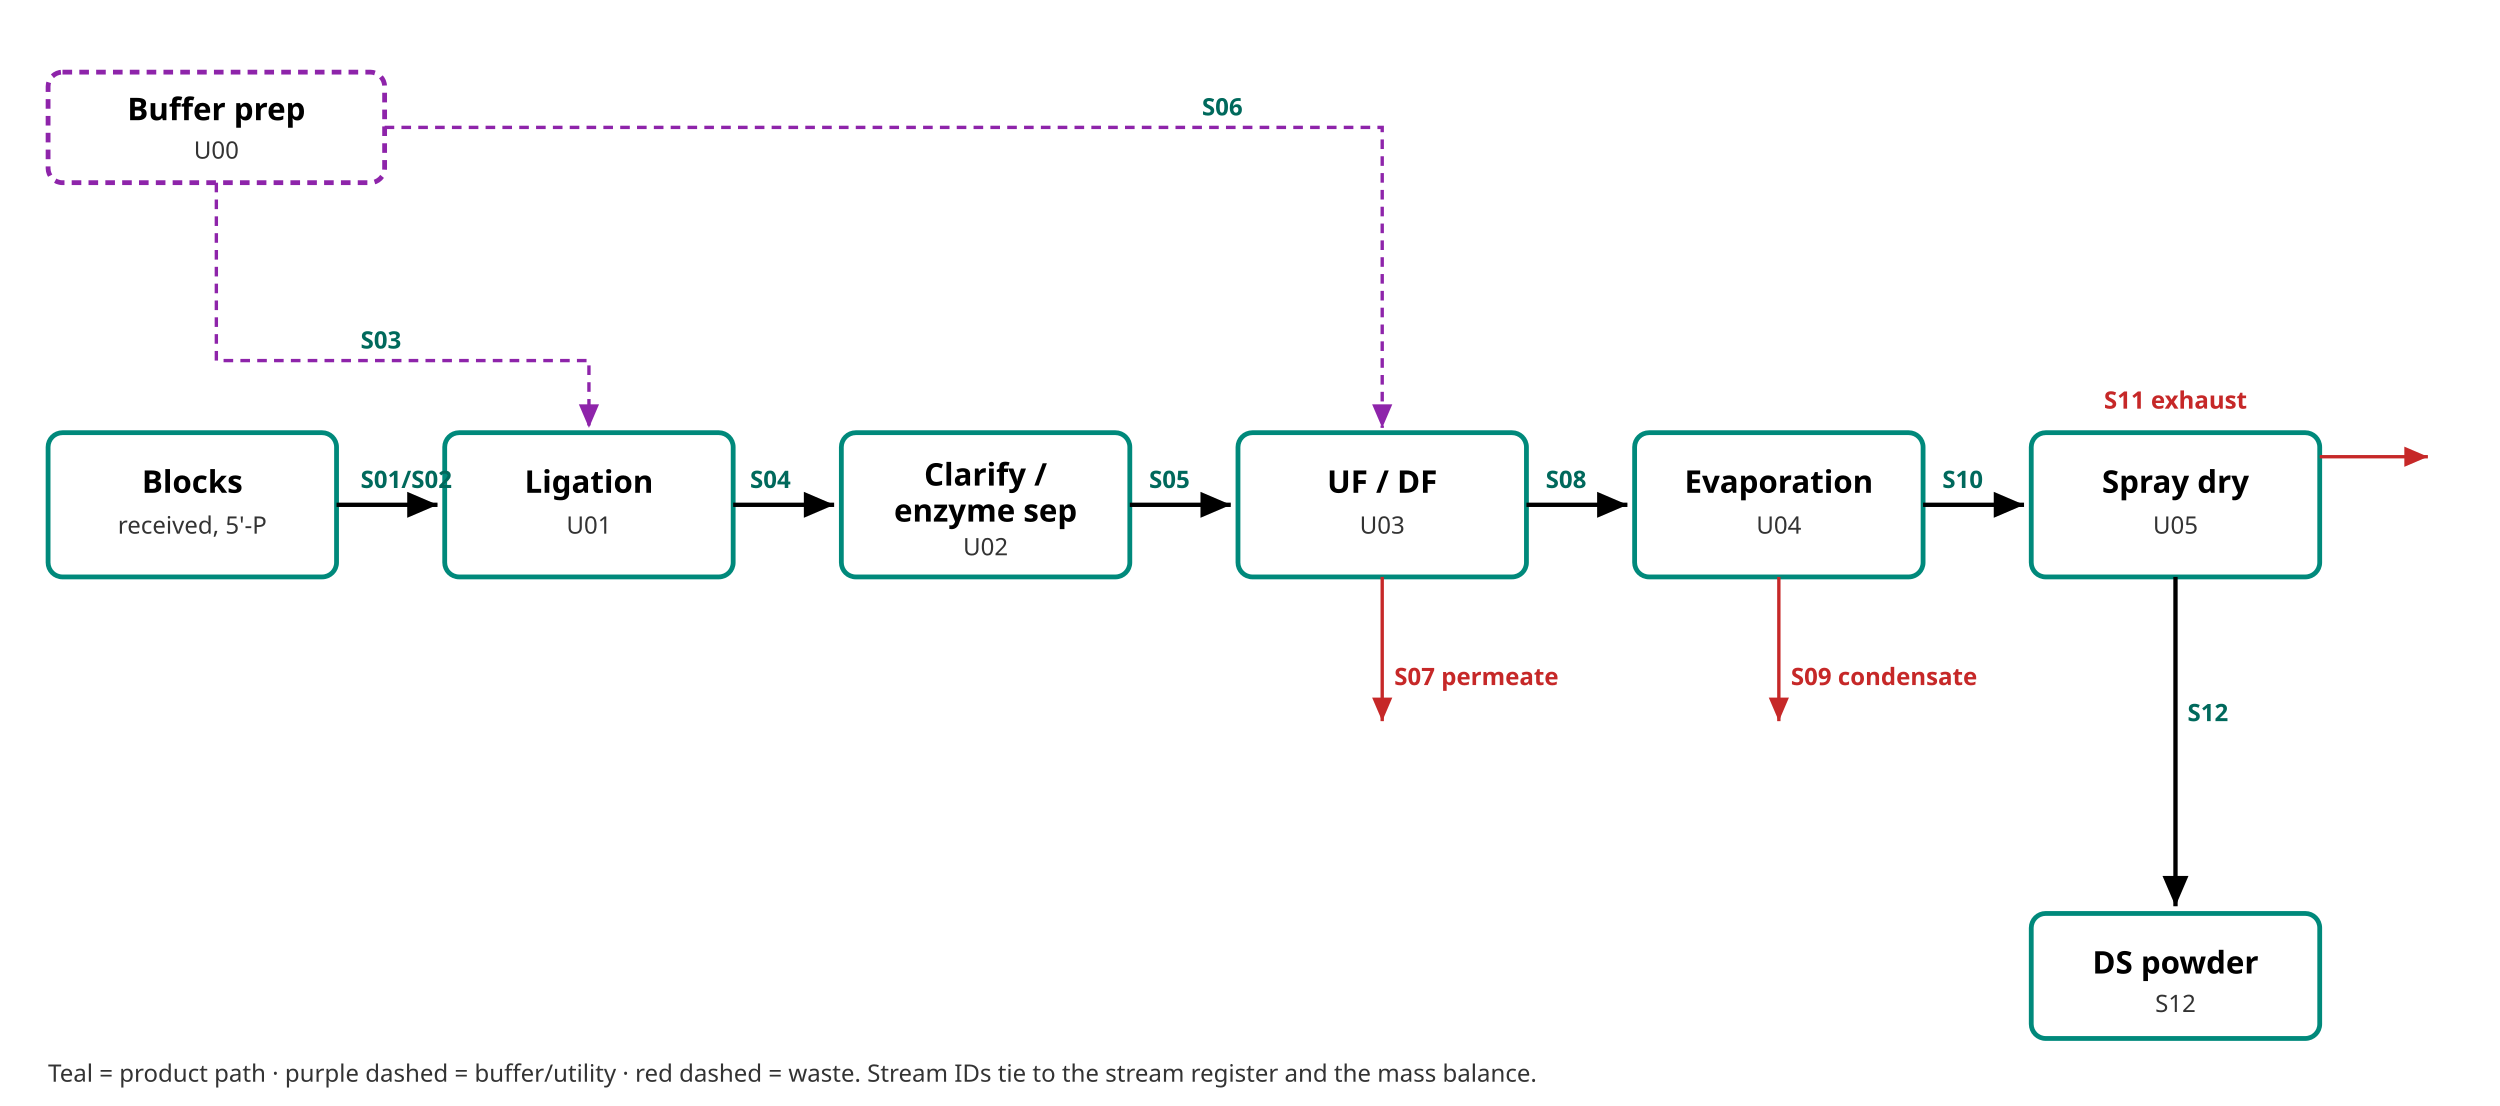
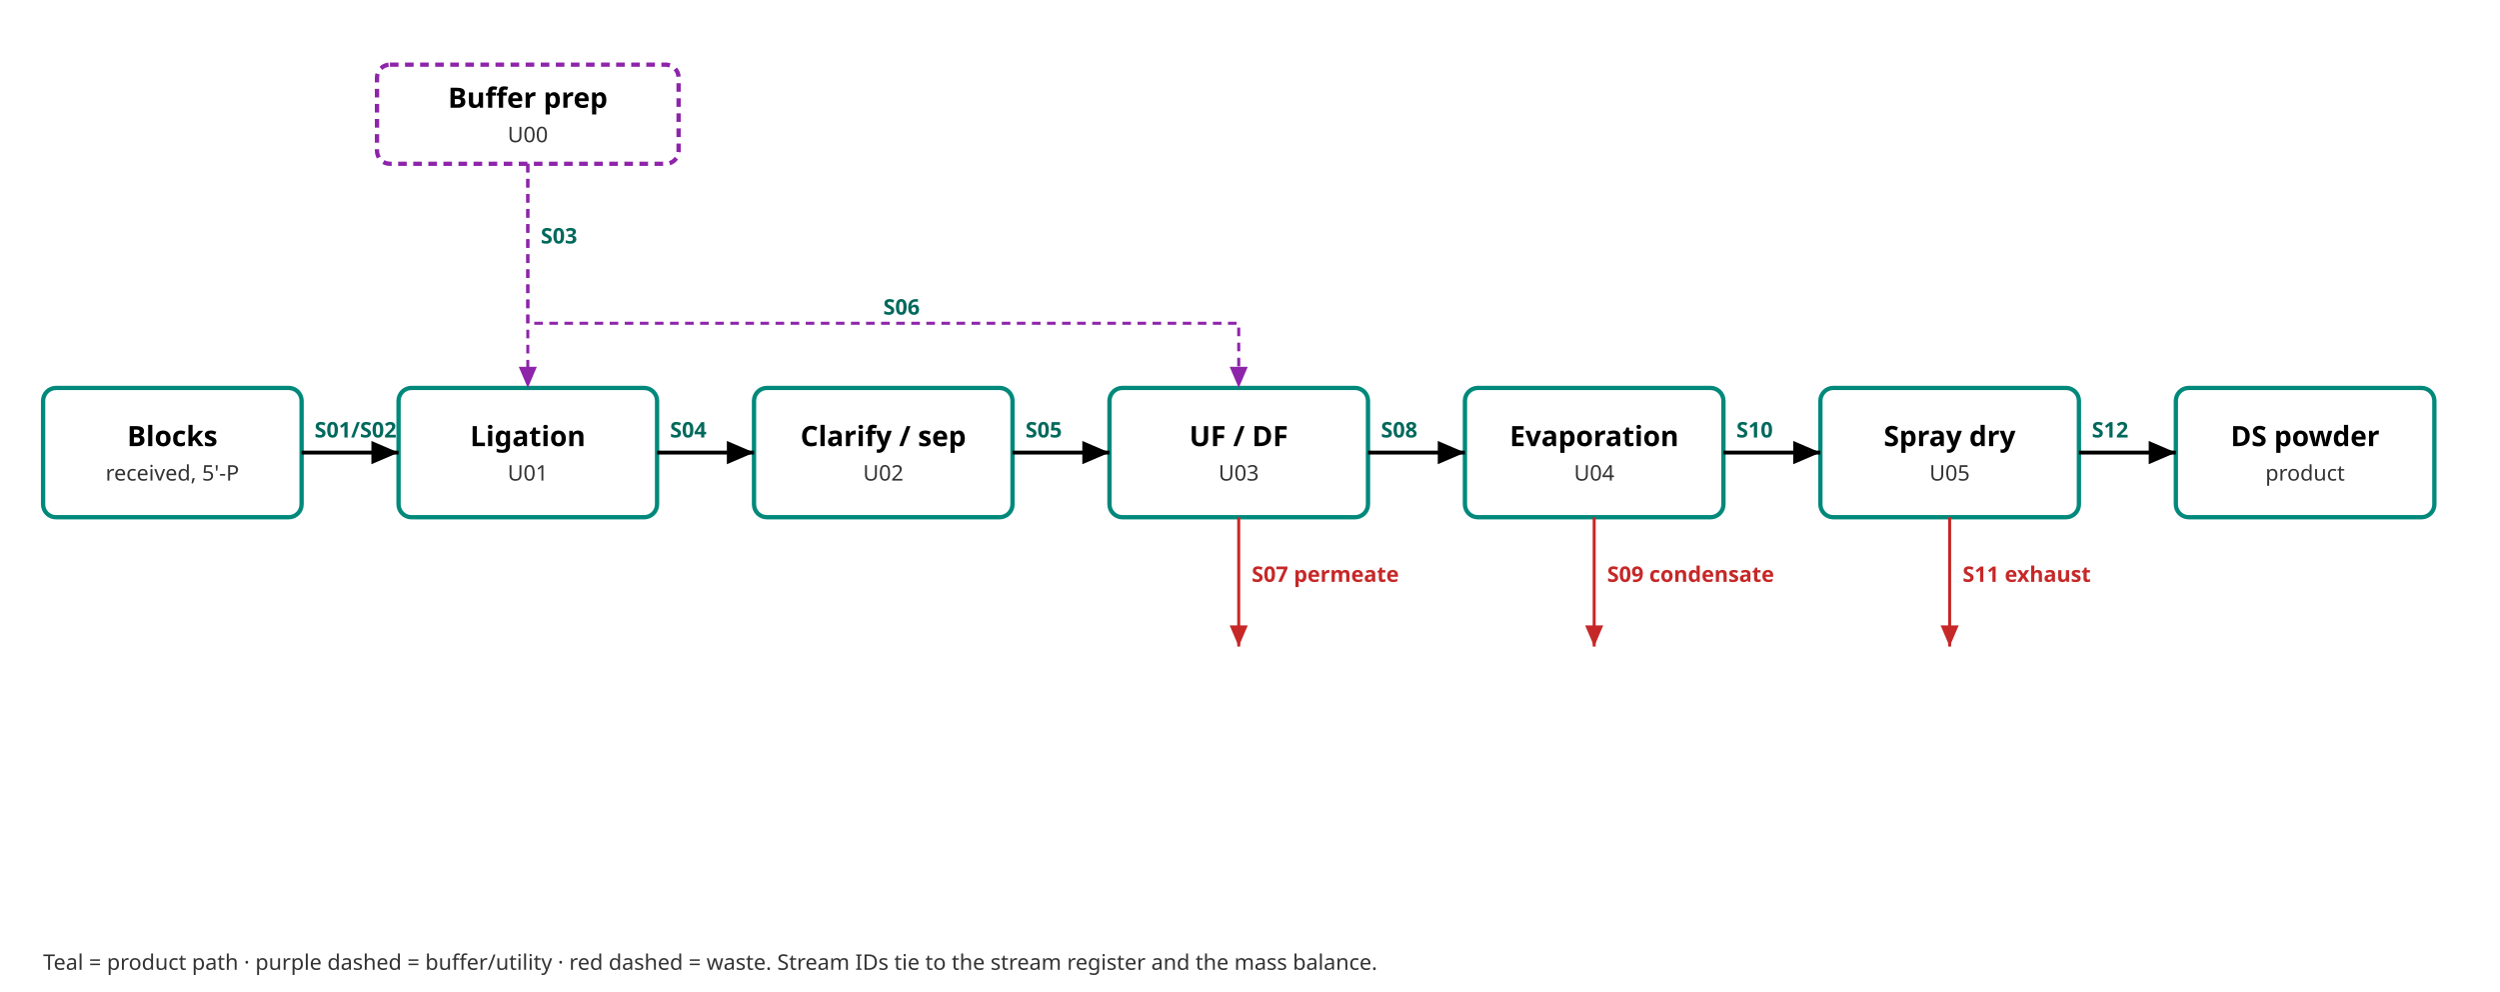
- <svg xmlns="http://www.w3.org/2000/svg" viewBox="0 0 1040 460" class="bfd-svg" role="img" aria-label="Block flow diagram of the siRNA drug-substance process">
+ <svg xmlns="http://www.w3.org/2000/svg" viewBox="0 0 1160 460" class="bfd-svg" role="img" aria-label="Block flow diagram of the siRNA drug-substance process">
  <style>
    .box { fill: none; stroke: #00897b; stroke-width: 2; rx: 6; }
    .util { fill: none; stroke: #8e24aa; stroke-width: 2; stroke-dasharray: 4 3; }
-     .waste { fill: none; stroke: #c62828; stroke-width: 1.6; stroke-dasharray: 3 3; }
    .lbl { fill: currentColor; font: 600 13px sans-serif; }
    .sub { fill: currentColor; font: 400 10px sans-serif; opacity: 0.8; }
    .sid { fill: #00695c; font: 700 10px sans-serif; }
    .wid { fill: #c62828; font: 700 10px sans-serif; }
    .flow { stroke: currentColor; stroke-width: 1.8; marker-end: url(#arrow); fill: none; }
    .wflow { stroke: #c62828; stroke-width: 1.4; marker-end: url(#warr); fill: none; }
    .uflow { stroke: #8e24aa; stroke-width: 1.4; stroke-dasharray: 4 3; marker-end: url(#uarr); fill: none; }
  </style>
  <defs>
    <marker id="arrow" markerWidth="9" markerHeight="9" refX="7" refY="3" orient="auto">
      <path d="M0,0 L7,3 L0,6 Z" fill="currentColor" />
    </marker>
    <marker id="warr" markerWidth="9" markerHeight="9" refX="7" refY="3" orient="auto">
      <path d="M0,0 L7,3 L0,6 Z" fill="#c62828" />
    </marker>
    <marker id="uarr" markerWidth="9" markerHeight="9" refX="7" refY="3" orient="auto">
      <path d="M0,0 L7,3 L0,6 Z" fill="#8e24aa" />
    </marker>
  </defs>
-   <rect class="util" x="20" y="30" width="140" height="46" rx="6" />
-   <text class="lbl" x="90" y="50" text-anchor="middle">Buffer prep</text>
-   <text class="sub" x="90" y="66" text-anchor="middle">U00</text>
-   <rect class="box" x="20" y="180" width="120" height="60" />
-   <text class="lbl" x="80" y="205" text-anchor="middle">Blocks</text>
-   <text class="sub" x="80" y="222" text-anchor="middle">received, 5'-P</text>
-   <rect class="box" x="185" y="180" width="120" height="60" />
-   <text class="lbl" x="245" y="205" text-anchor="middle">Ligation</text>
-   <text class="sub" x="245" y="222" text-anchor="middle">U01</text>
-   <rect class="box" x="350" y="180" width="120" height="60" />
-   <text class="lbl" x="410" y="202" text-anchor="middle">Clarify /</text>
-   <text class="lbl" x="410" y="217" text-anchor="middle">enzyme sep</text>
-   <text class="sub" x="410" y="231" text-anchor="middle">U02</text>
-   <rect class="box" x="515" y="180" width="120" height="60" />
-   <text class="lbl" x="575" y="205" text-anchor="middle">UF / DF</text>
-   <text class="sub" x="575" y="222" text-anchor="middle">U03</text>
-   <rect class="box" x="680" y="180" width="120" height="60" />
-   <text class="lbl" x="740" y="205" text-anchor="middle">Evaporation</text>
-   <text class="sub" x="740" y="222" text-anchor="middle">U04</text>
-   <rect class="box" x="845" y="180" width="120" height="60" />
-   <text class="lbl" x="905" y="205" text-anchor="middle">Spray dry</text>
-   <text class="sub" x="905" y="222" text-anchor="middle">U05</text>
-   <rect class="box" x="845" y="380" width="120" height="52" />
-   <text class="lbl" x="905" y="405" text-anchor="middle">DS powder</text>
-   <text class="sub" x="905" y="421" text-anchor="middle">S12</text>
-   <path class="flow" d="M140,210 L182,210" />
-   <text class="sid" x="150" y="203">S01/S02</text>
-   <path class="flow" d="M305,210 L347,210" />
-   <text class="sid" x="312" y="203">S04</text>
-   <path class="flow" d="M470,210 L512,210" />
-   <text class="sid" x="478" y="203">S05</text>
-   <path class="flow" d="M635,210 L677,210" />
-   <text class="sid" x="643" y="203">S08</text>
-   <path class="flow" d="M800,210 L842,210" />
-   <text class="sid" x="808" y="203">S10</text>
-   <path class="flow" d="M905,240 L905,377" />
-   <text class="sid" x="910" y="300">S12</text>
-   <path class="uflow" d="M90,76 L90,150 L245,150 L245,178" />
-   <text class="sid" x="150" y="145">S03</text>
-   <path class="uflow" d="M160,53 L575,53 L575,178" />
-   <text class="sid" x="500" y="48">S06</text>
-   <path class="wflow" d="M575,240 L575,300" />
-   <text class="wid" x="580" y="285">S07 permeate</text>
-   <path class="wflow" d="M740,240 L740,300" />
-   <text class="wid" x="745" y="285">S09 condensate</text>
-   <path class="wflow" d="M965,190 L1010,190" />
-   <text class="wid" x="905" y="170" text-anchor="middle">S11 exhaust</text>
+   <rect class="box" x="20" y="180" width="120" height="60" rx="6" />
+   <text class="lbl" x="80" y="207" text-anchor="middle">Blocks</text>
+   <text class="sub" x="80" y="223" text-anchor="middle">received, 5'-P</text>
+   <rect class="box" x="185" y="180" width="120" height="60" rx="6" />
+   <text class="lbl" x="245" y="207" text-anchor="middle">Ligation</text>
+   <text class="sub" x="245" y="223" text-anchor="middle">U01</text>
+   <rect class="box" x="350" y="180" width="120" height="60" rx="6" />
+   <text class="lbl" x="410" y="207" text-anchor="middle">Clarify / sep</text>
+   <text class="sub" x="410" y="223" text-anchor="middle">U02</text>
+   <rect class="box" x="515" y="180" width="120" height="60" rx="6" />
+   <text class="lbl" x="575" y="207" text-anchor="middle">UF / DF</text>
+   <text class="sub" x="575" y="223" text-anchor="middle">U03</text>
+   <rect class="box" x="680" y="180" width="120" height="60" rx="6" />
+   <text class="lbl" x="740" y="207" text-anchor="middle">Evaporation</text>
+   <text class="sub" x="740" y="223" text-anchor="middle">U04</text>
+   <rect class="box" x="845" y="180" width="120" height="60" rx="6" />
+   <text class="lbl" x="905" y="207" text-anchor="middle">Spray dry</text>
+   <text class="sub" x="905" y="223" text-anchor="middle">U05</text>
+   <rect class="box" x="1010" y="180" width="120" height="60" rx="6" />
+   <text class="lbl" x="1070" y="207" text-anchor="middle">DS powder</text>
+   <text class="sub" x="1070" y="223" text-anchor="middle">product</text>
+   <rect class="util" x="175" y="30" width="140" height="46" rx="6" />
+   <text class="lbl" x="245" y="50" text-anchor="middle">Buffer prep</text>
+   <text class="sub" x="245" y="66" text-anchor="middle">U00</text>
+   <path class="flow" d="M140,210 L185,210" />
+   <text class="sid" x="146" y="203">S01/S02</text>
+   <path class="uflow" d="M245,76 V150 H245 V180" />
+   <text class="sid" x="251" y="113">S03</text>
+   <path class="flow" d="M305,210 L350,210" />
+   <text class="sid" x="311" y="203">S04</text>
+   <path class="flow" d="M470,210 L515,210" />
+   <text class="sid" x="476" y="203">S05</text>
+   <path class="uflow" d="M245,76 V150 H575 V180" />
+   <text class="sid" x="410" y="146">S06</text>
+   <path class="wflow" d="M575,240 V300" />
+   <text class="wid" x="581" y="270">S07 permeate</text>
+   <path class="flow" d="M635,210 L680,210" />
+   <text class="sid" x="641" y="203">S08</text>
+   <path class="wflow" d="M740,240 V300" />
+   <text class="wid" x="746" y="270">S09 condensate</text>
+   <path class="flow" d="M800,210 L845,210" />
+   <text class="sid" x="806" y="203">S10</text>
+   <path class="wflow" d="M905,240 V300" />
+   <text class="wid" x="911" y="270">S11 exhaust</text>
+   <path class="flow" d="M965,210 L1010,210" />
+   <text class="sid" x="971" y="203">S12</text>
  <text class="sub" x="20" y="450">Teal = product path · purple dashed = buffer/utility · red dashed = waste. Stream IDs tie to the stream register and the mass balance.</text>
</svg>
